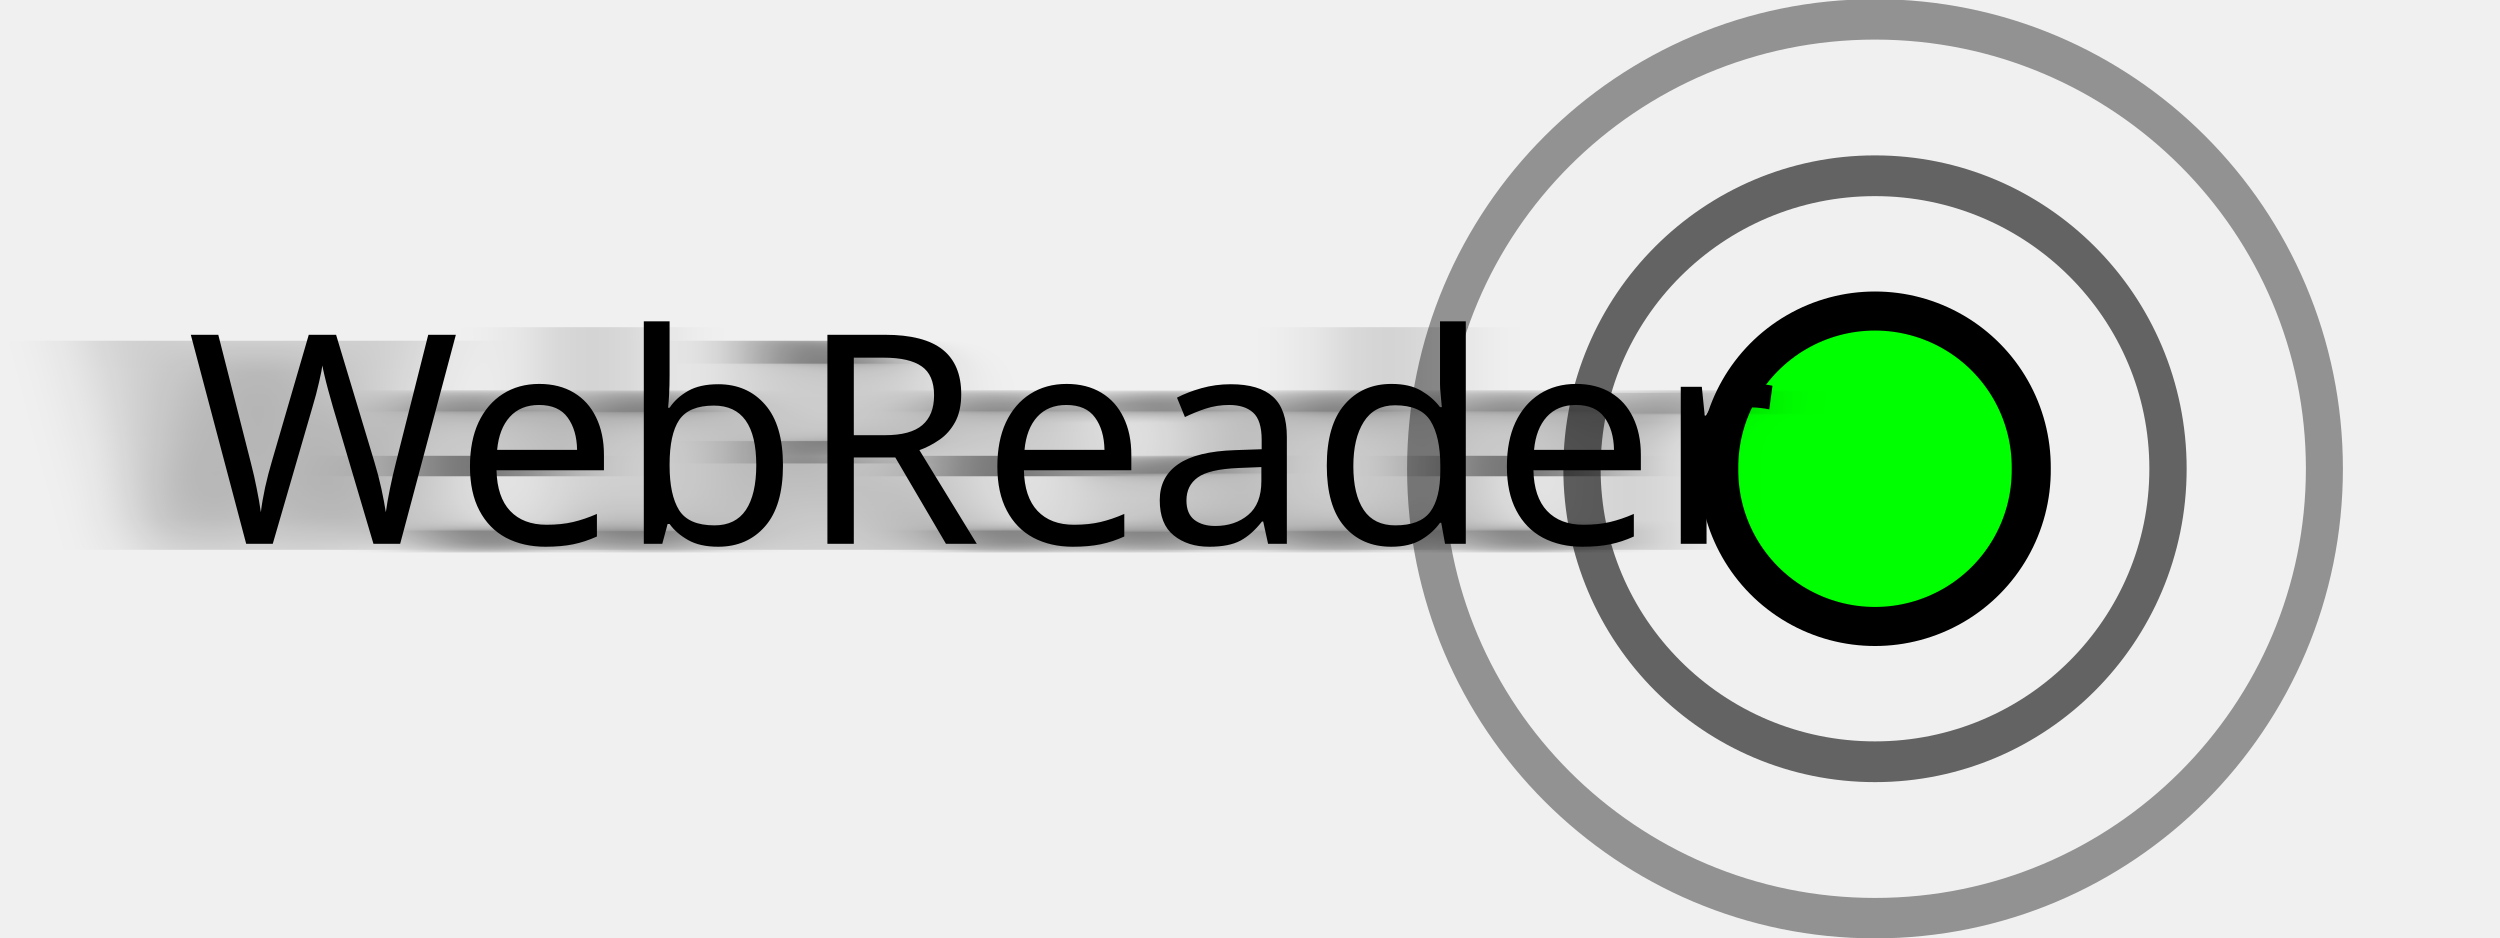
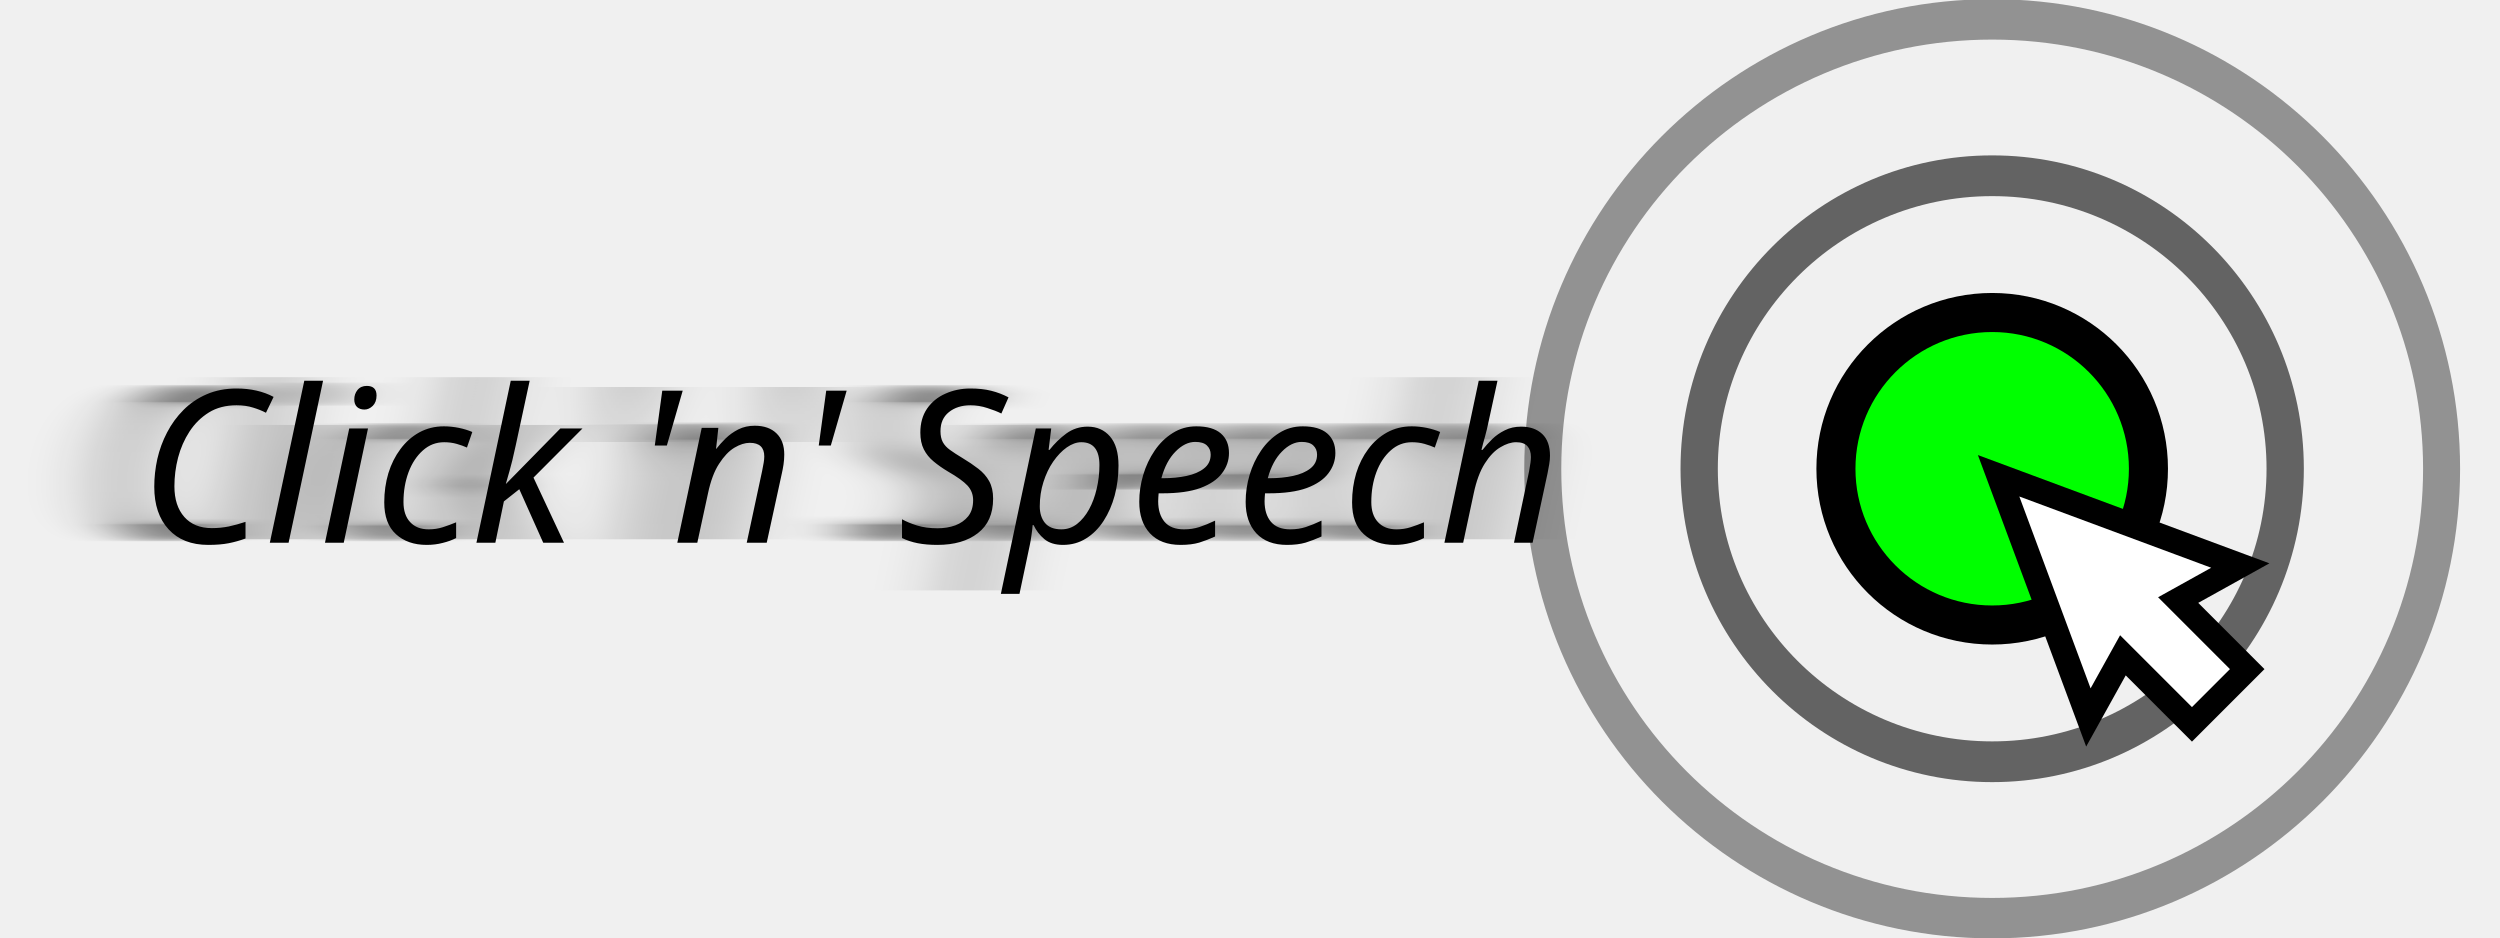
<svg xmlns="http://www.w3.org/2000/svg" width="256" height="96" id="svg2" version="1.1">
  <defs id="defs4">
    <filter id="filter3856" color-interpolation-filters="sRGB">
      <feGaussianBlur id="feGaussianBlur3858" in="SourceGraphic" stdDeviation="7 0.01" />
    </filter>
    <filter id="filter3856-0" color-interpolation-filters="sRGB">
      <feGaussianBlur id="feGaussianBlur3858-7" in="SourceGraphic" stdDeviation="5 0.01" />
    </filter>
  </defs>
  <g id="layer1" transform="translate(0,-956.3622)">
-     <path style="fill:#00ff00;fill-opacity:1;stroke:#000000;stroke-width:2.818;stroke-miterlimit:4;stroke-opacity:1;stroke-dasharray:none" id="path3001" d="m -39.091,8.182 a 11.273,11.273 0 1 1 -22.545,0 11.273,11.273 0 1 1 22.545,0 z" transform="matrix(1.419355,0,0,1.419355,263.4839,992.7493)" />
-     <text xml:space="preserve" style="font-size:29.986px;font-style:normal;font-weight:normal;line-height:125%;letter-spacing:0px;word-spacing:0px;fill:#000000;fill-opacity:1;stroke:none;font-family:Sans" x="19.178" y="1012.053" id="text2985-3-6">
-       <tspan id="tspan2987-7-3" x="19.178" y="1012.053">WebReader</tspan>
+     <path style="fill:#00ff00;fill-opacity:1;stroke:#000000;stroke-width:2.818;stroke-miterlimit:4;stroke-opacity:1;stroke-dasharray:none" id="path3001" d="m -39.091,8.182 c 0,6.226 -5.047,11.273 -11.273,11.273 -6.226,0 -11.273,-5.047 -11.273,-11.273 0,-6.226 5.047,-11.273 11.273,-11.273 6.226,0 11.273,5.047 11.273,11.273 z" transform="matrix(1.419355,0,0,1.419355,275.4839,992.7493)" />
+     <text xml:space="preserve" style="font-size:40.393px;font-style:italic;font-variant:normal;font-weight:normal;font-stretch:normal;text-align:start;line-height:125%;letter-spacing:0px;word-spacing:0px;writing-mode:lr-tb;text-anchor:start;fill:#000000;fill-opacity:0.588;stroke:none;filter:url(#filter3856);font-family:Sans;-inkscape-font-specification:Sans Italic" x="-112.166" y="999.894" id="text2985-3" transform="matrix(0.540551,0,0,0.540551,70.51736,471.0886)">
+       <tspan id="tspan2993" x="-112.166" y="999.894">Click 'n' Speech</tspan>
    </text>
-     <path style="fill:none;stroke:#000000;stroke-width:2.187;stroke-miterlimit:4;stroke-opacity:0.588;stroke-dasharray:none" id="path3755" d="m -12.182,21.364 a 17.182,15.727 0 1 1 -34.364,0 17.182,15.727 0 1 1 34.364,0 z" transform="matrix(1.746263,0,0,1.907768,243.2766,963.6053)" />
-     <text xml:space="preserve" style="font-size:40px;font-style:normal;font-weight:normal;line-height:125%;letter-spacing:0px;word-spacing:0px;fill:#000000;fill-opacity:0.588;stroke:none;filter:url(#filter3856);font-family:Sans" x="-112.166" y="999.894" id="text2985-3" transform="matrix(0.7496409,0,0,0.7496409,96.6888,263.1043)">
-       <tspan id="tspan2987-7" x="-112.166" y="999.894">WebReader</tspan>
+     <text xml:space="preserve" style="font-size:21.834px;font-style:italic;font-variant:normal;font-weight:normal;font-stretch:normal;text-align:start;line-height:125%;letter-spacing:0px;word-spacing:0px;writing-mode:lr-tb;text-anchor:start;fill:#000000;fill-opacity:1;stroke:none;font-family:Sans;-inkscape-font-specification:Sans Italic" x="14.218" y="1011.944" id="text2985-3-6">
+       <tspan id="tspan3013" x="14.218" y="1011.944">Click 'n' Speech</tspan>
    </text>
-     <path style="fill:none;stroke:#000000;stroke-width:1.415;stroke-miterlimit:4;stroke-opacity:0.392;stroke-dasharray:none" id="path3755-7-7" d="m -12.182,21.364 a 17.182,15.727 0 1 1 -34.364,0 17.182,15.727 0 1 1 34.364,0 z" transform="matrix(2.678341,0,0,2.926049,270.6458,941.8511)" />
+     <path style="fill:none;stroke:#000000;stroke-width:2.187;stroke-miterlimit:4;stroke-opacity:0.588;stroke-dasharray:none" id="path3755" d="m -12.182,21.364 c 0,8.686 -7.693,15.727 -17.182,15.727 -9.489,0 -17.182,-7.041 -17.182,-15.727 0,-8.686 7.693,-15.727 17.182,-15.727 9.489,0 17.182,7.041 17.182,15.727 z" transform="matrix(1.746263,0,0,1.907768,255.2766,963.6053)" />
+     <path style="fill:none;stroke:#000000;stroke-width:1.415;stroke-miterlimit:4;stroke-opacity:0.392;stroke-dasharray:none" id="path3755-7-7" d="m -12.182,21.364 c 0,8.686 -7.693,15.727 -17.182,15.727 -9.489,0 -17.182,-7.041 -17.182,-15.727 0,-8.686 7.693,-15.727 17.182,-15.727 9.489,0 17.182,7.041 17.182,15.727 z" transform="matrix(2.678341,0,0,2.926049,282.6458,941.8511)" />
+     <path style="fill:#ffffff;fill-opacity:1;stroke:#000000;stroke-width:2.5;stroke-linecap:butt;stroke-linejoin:miter;stroke-miterlimit:4;stroke-opacity:1;stroke-dasharray:none" d="m 230.114,1024.88 -5.657,5.657 -7.071,-7.071 -3.536,6.364 -9.192,-24.749 24.749,9.192 -6.364,3.535 z" id="path2985" />
  </g>
</svg>
